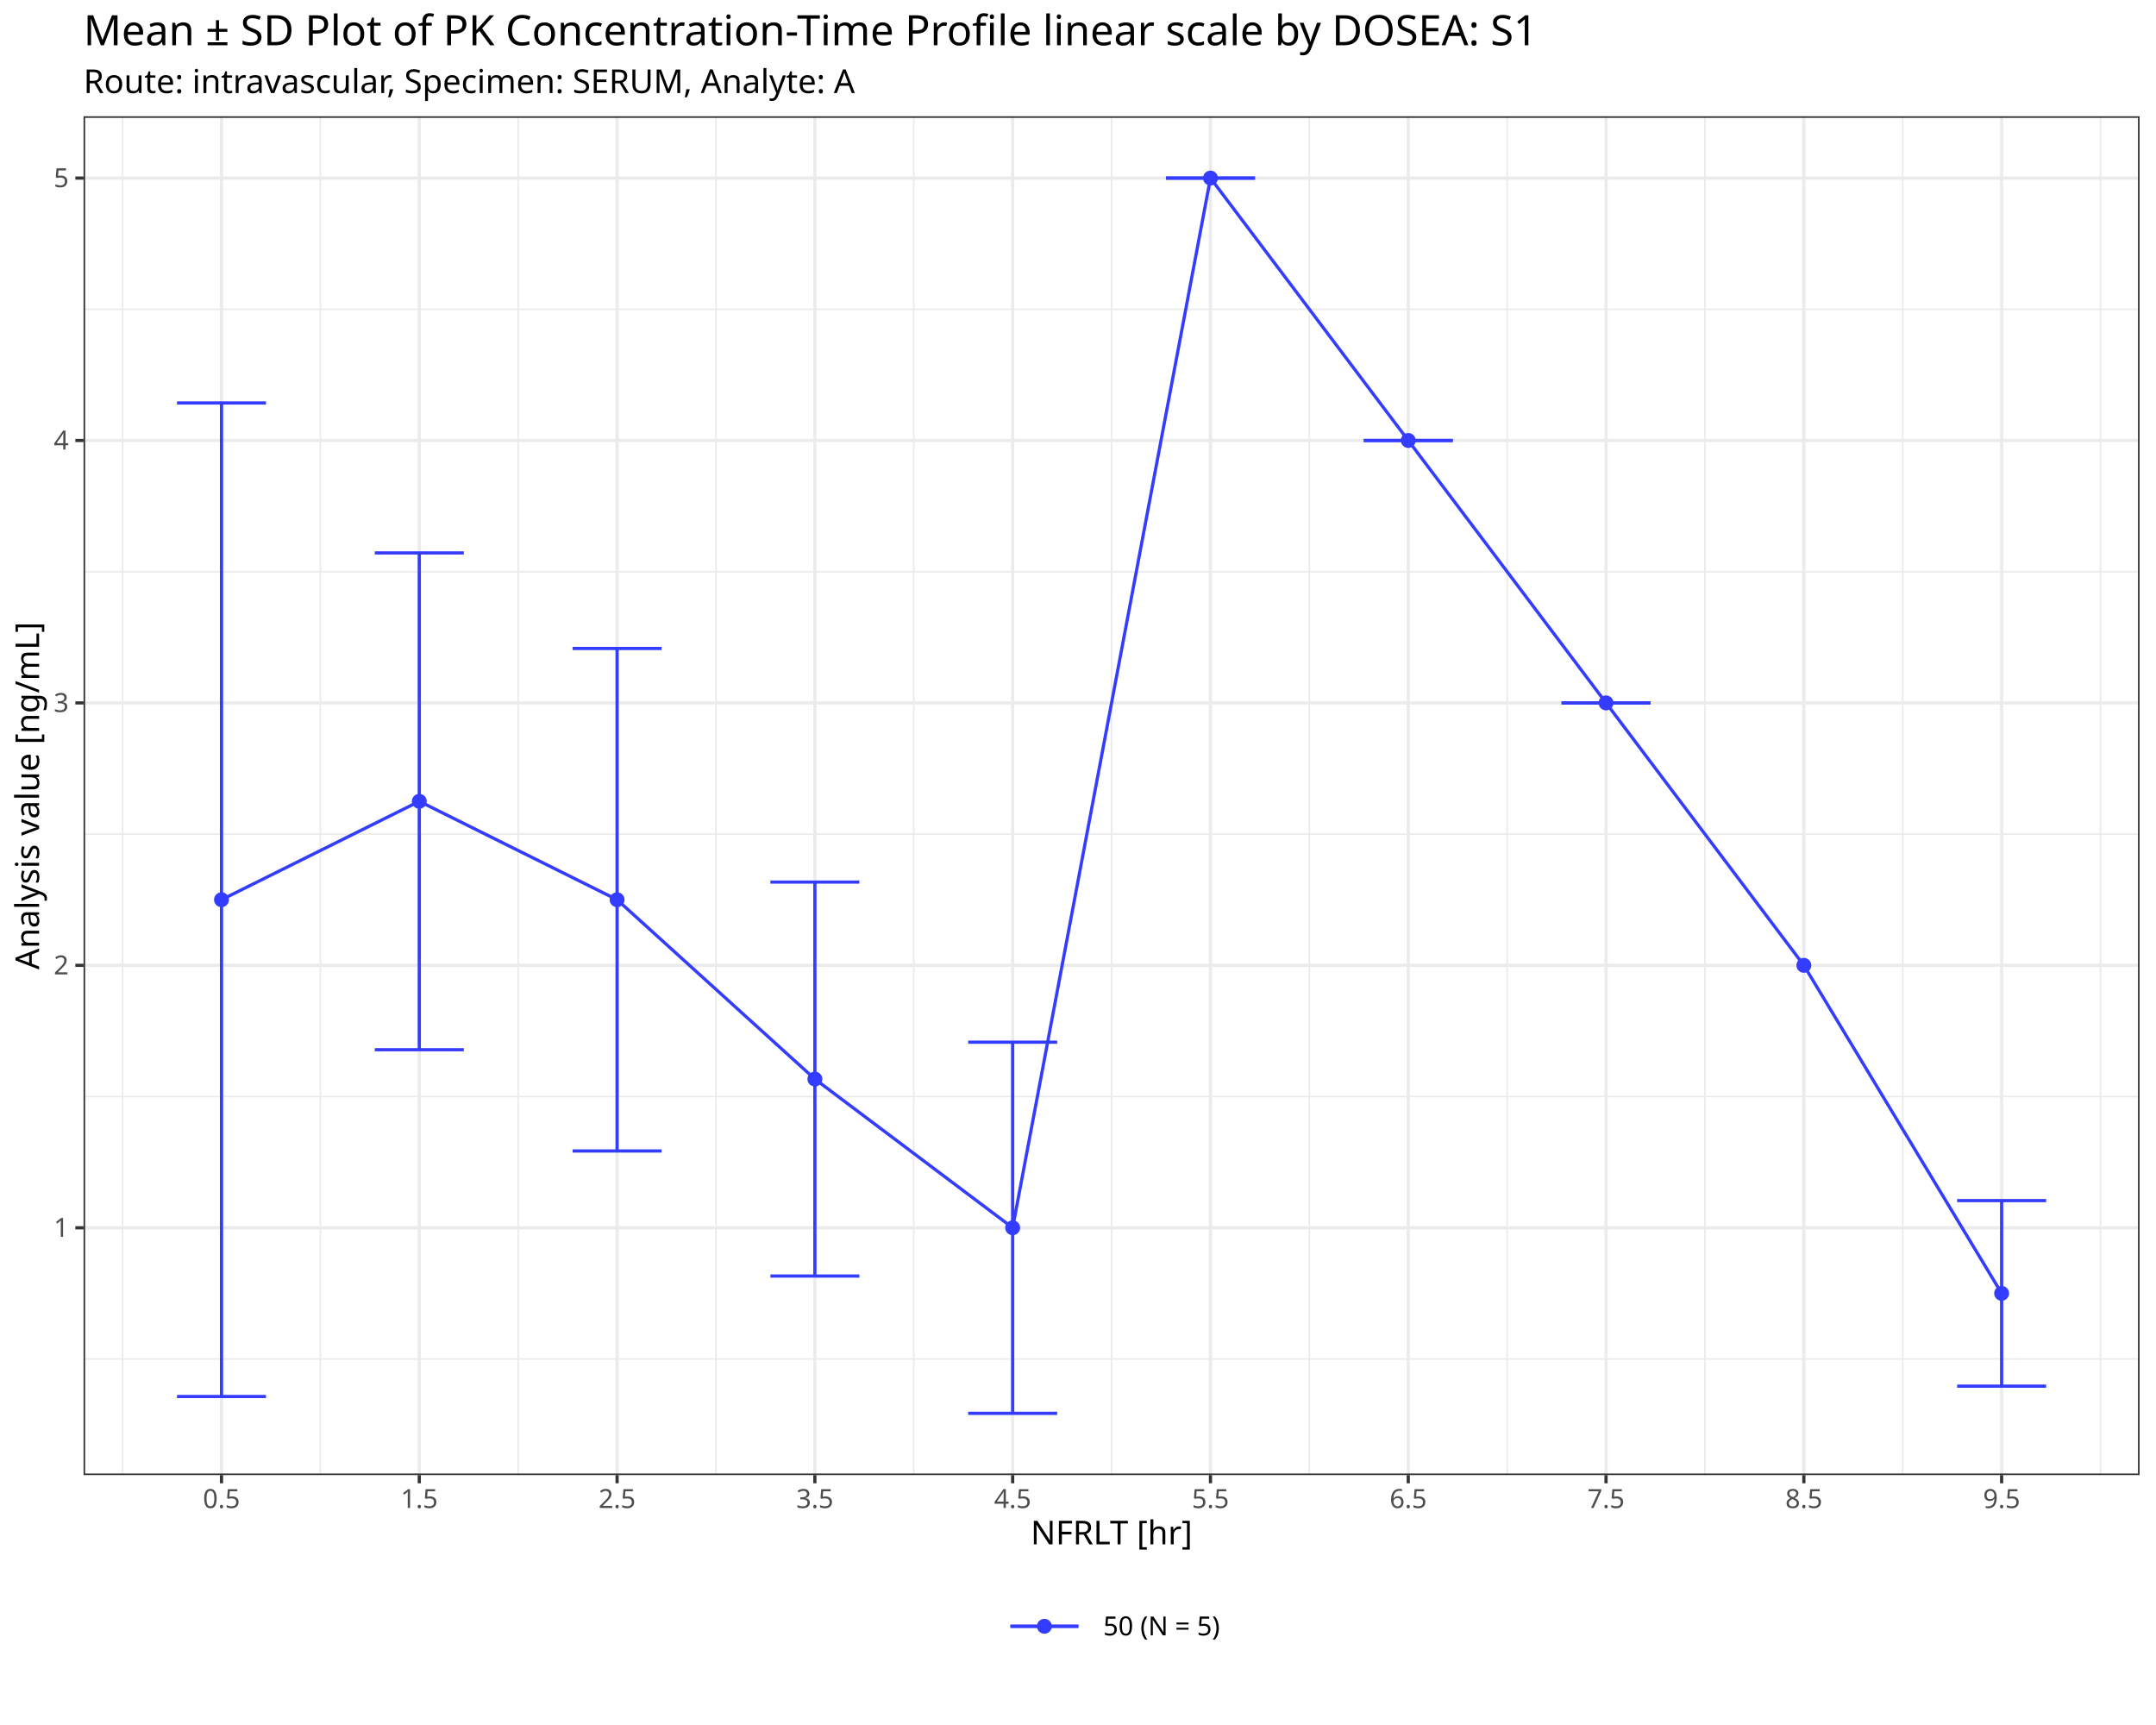
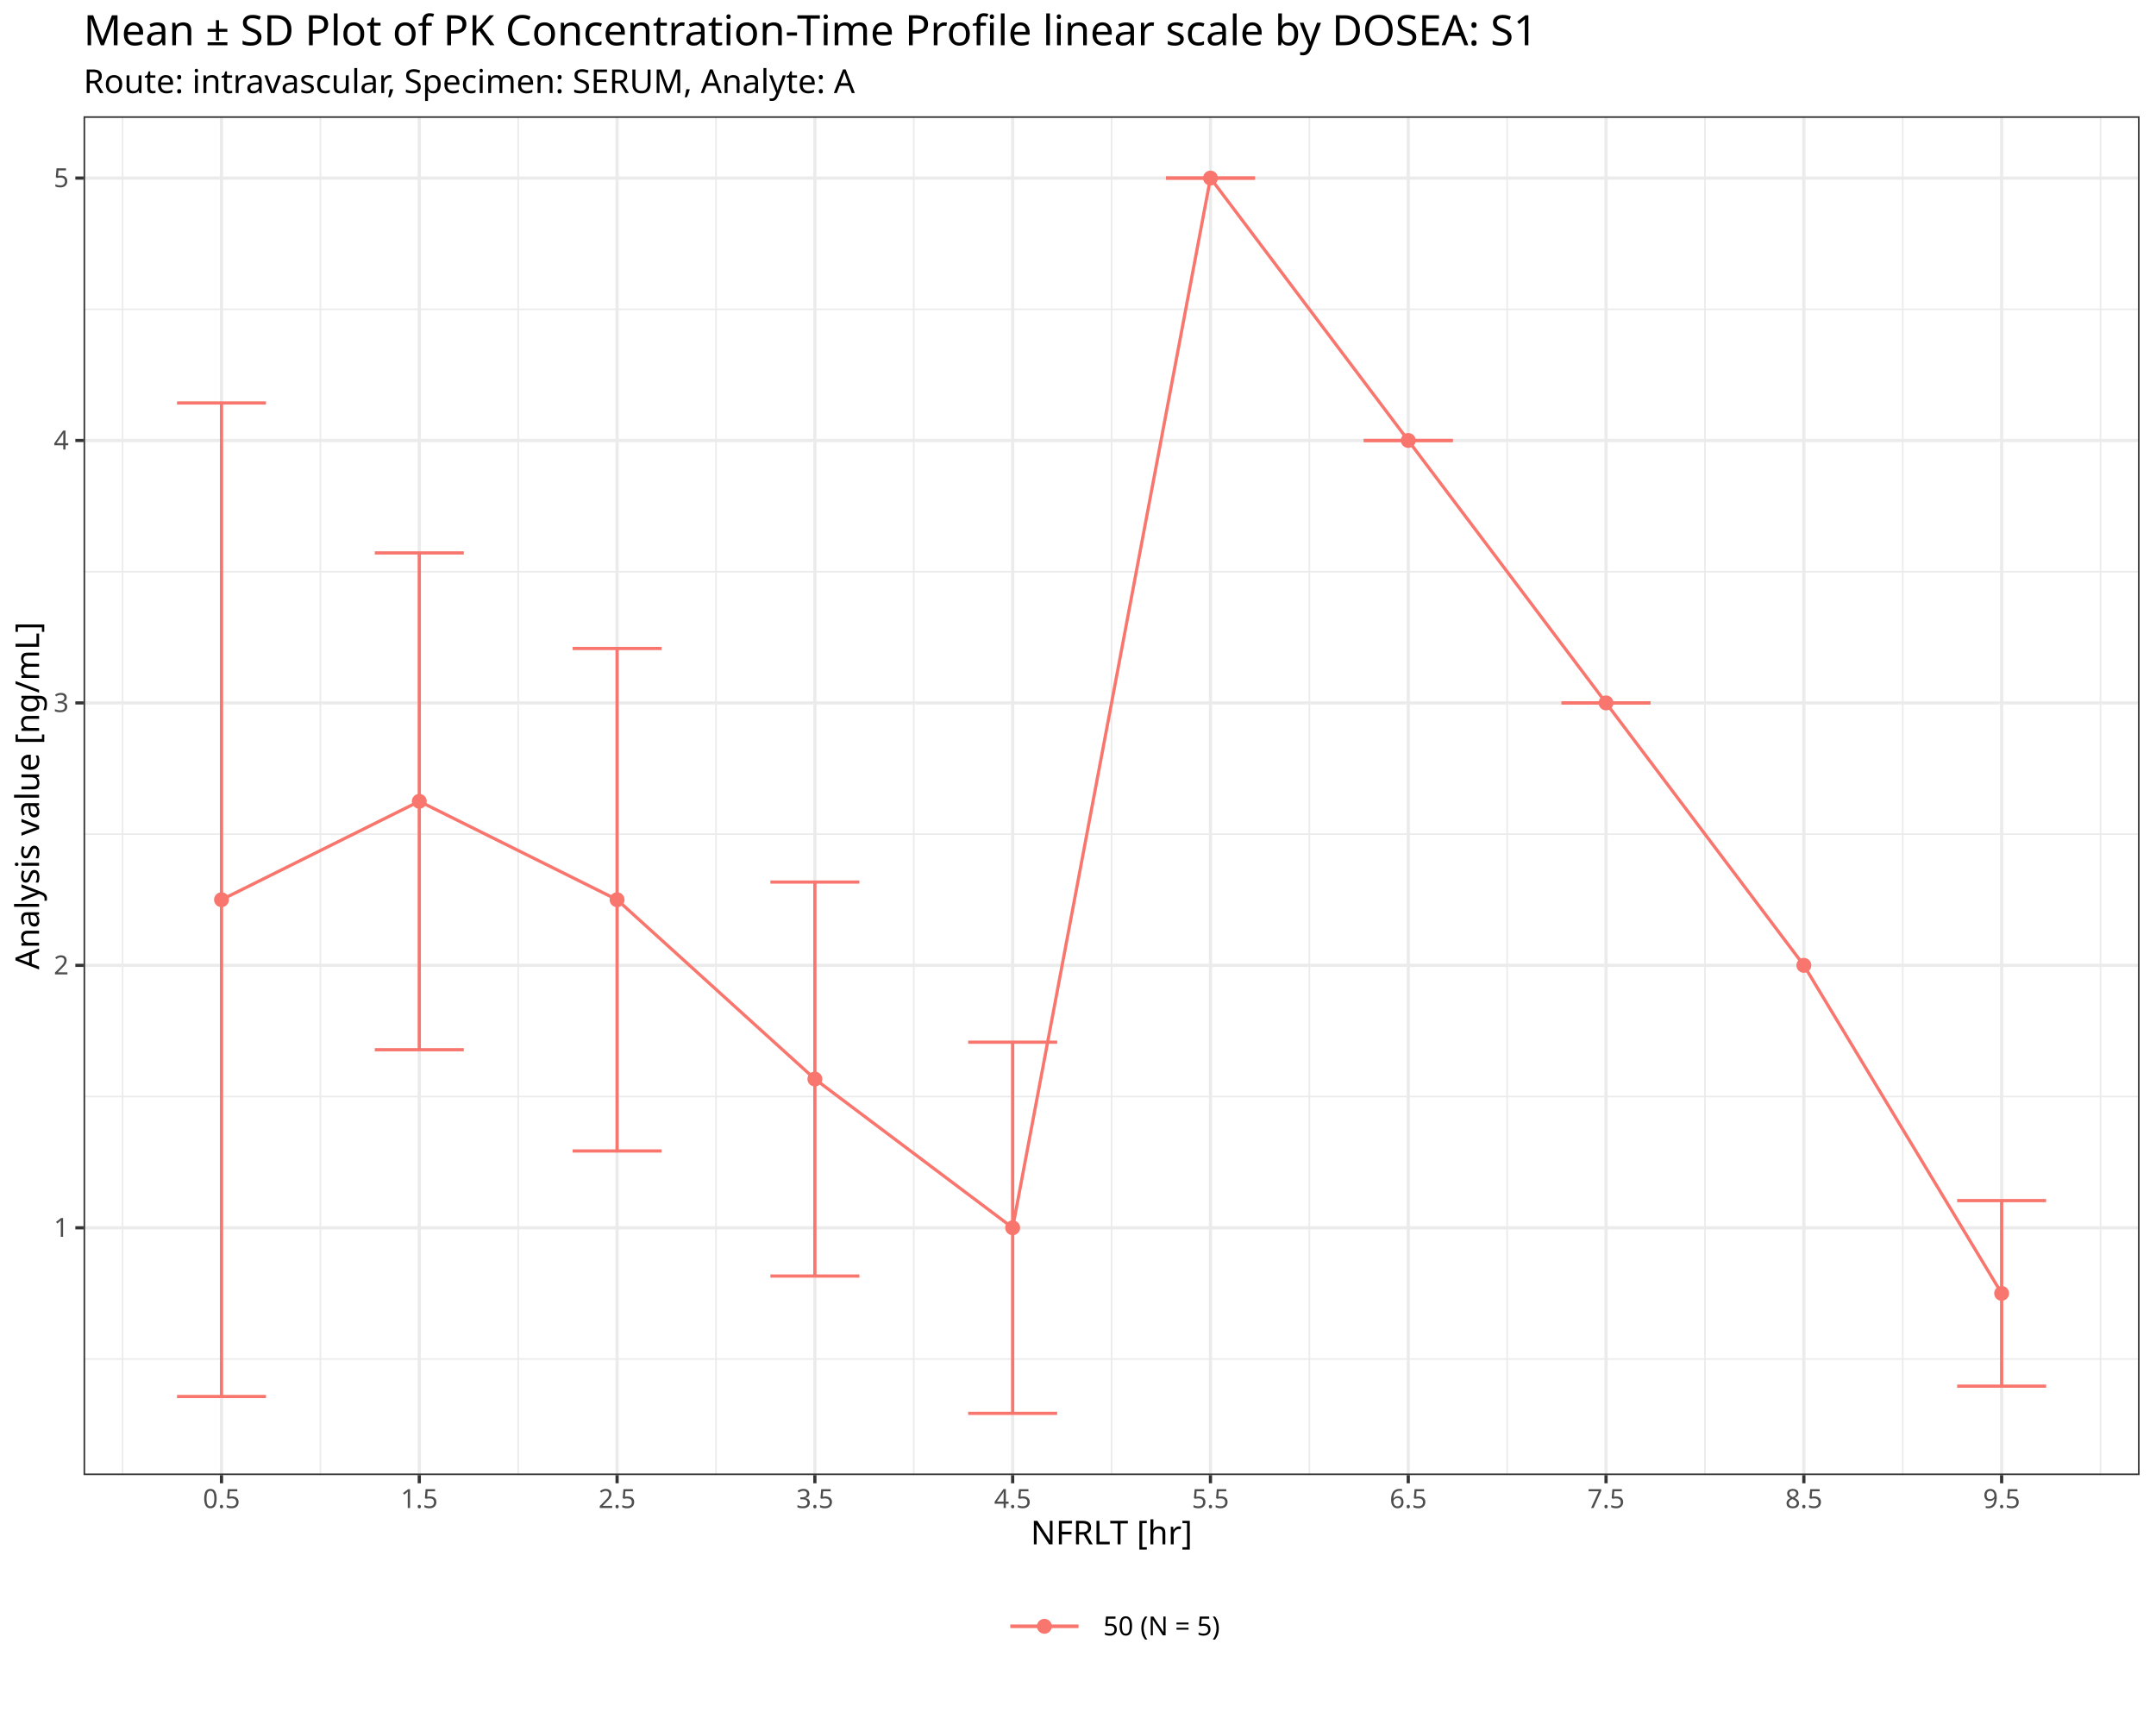
<svg xmlns="http://www.w3.org/2000/svg" class="svglite" data-engine-version="2.0" width="720.00pt" height="576.00pt" viewBox="0 0 720.00 576.00">
  <defs>
    <style type="text/css">
    .svglite line, .svglite polyline, .svglite polygon, .svglite path, .svglite rect, .svglite circle {
      fill: none;
      stroke: #000000;
      stroke-linecap: round;
      stroke-linejoin: round;
      stroke-miterlimit: 10.00;
    }
  </style>
  </defs>
  <rect width="100%" height="100%" style="stroke: none; fill: #FFFFFF;" />
  <defs>
    <clipPath id="cpMC4wMHw3MjAuMDB8MC4wMHw1NzYuMDA=">
      <rect x="0.00" y="0.00" width="720.00" height="576.00" />
    </clipPath>
  </defs>
  <g clip-path="url(#cpMC4wMHw3MjAuMDB8MC4wMHw1NzYuMDA=)">
    <rect x="-0" y="0.00" width="720.00" height="576.00" style="stroke-width: 1.07; stroke: #FFFFFF; fill: #FFFFFF;" />
  </g>
  <defs>
    <clipPath id="cpMjcuOTB8NzE0LjUyfDM4LjgzfDQ5Mi41NQ==">
      <rect x="27.90" y="38.83" width="686.62" height="453.72" />
    </clipPath>
  </defs>
  <g clip-path="url(#cpMjcuOTB8NzE0LjUyfDM4LjgzfDQ5Mi41NQ==)">
    <rect x="27.90" y="38.83" width="686.62" height="453.72" style="stroke-width: 1.07; stroke: none; fill: #FFFFFF;" />
    <polyline points="27.90,453.78 714.52,453.78 " style="stroke-width: 0.53; stroke: #EBEBEB; stroke-linecap: butt;" />
    <polyline points="27.90,366.15 714.52,366.15 " style="stroke-width: 0.53; stroke: #EBEBEB; stroke-linecap: butt;" />
    <polyline points="27.90,278.53 714.52,278.53 " style="stroke-width: 0.53; stroke: #EBEBEB; stroke-linecap: butt;" />
    <polyline points="27.90,190.90 714.52,190.90 " style="stroke-width: 0.53; stroke: #EBEBEB; stroke-linecap: butt;" />
    <polyline points="27.90,103.27 714.52,103.27 " style="stroke-width: 0.53; stroke: #EBEBEB; stroke-linecap: butt;" />
    <polyline points="40.94,492.55 40.94,38.83 " style="stroke-width: 0.53; stroke: #EBEBEB; stroke-linecap: butt;" />
    <polyline points="107.00,492.55 107.00,38.83 " style="stroke-width: 0.53; stroke: #EBEBEB; stroke-linecap: butt;" />
    <polyline points="173.05,492.55 173.05,38.83 " style="stroke-width: 0.53; stroke: #EBEBEB; stroke-linecap: butt;" />
    <polyline points="239.10,492.55 239.10,38.83 " style="stroke-width: 0.53; stroke: #EBEBEB; stroke-linecap: butt;" />
    <polyline points="305.16,492.55 305.16,38.83 " style="stroke-width: 0.53; stroke: #EBEBEB; stroke-linecap: butt;" />
    <polyline points="371.21,492.55 371.21,38.83 " style="stroke-width: 0.53; stroke: #EBEBEB; stroke-linecap: butt;" />
    <polyline points="437.26,492.55 437.26,38.83 " style="stroke-width: 0.53; stroke: #EBEBEB; stroke-linecap: butt;" />
    <polyline points="503.32,492.55 503.32,38.83 " style="stroke-width: 0.53; stroke: #EBEBEB; stroke-linecap: butt;" />
    <polyline points="569.37,492.55 569.37,38.83 " style="stroke-width: 0.53; stroke: #EBEBEB; stroke-linecap: butt;" />
    <polyline points="635.42,492.55 635.42,38.83 " style="stroke-width: 0.53; stroke: #EBEBEB; stroke-linecap: butt;" />
    <polyline points="701.48,492.55 701.48,38.83 " style="stroke-width: 0.53; stroke: #EBEBEB; stroke-linecap: butt;" />
    <polyline points="27.90,409.97 714.52,409.97 " style="stroke-width: 1.07; stroke: #EBEBEB; stroke-linecap: butt;" />
    <polyline points="27.90,322.34 714.52,322.34 " style="stroke-width: 1.07; stroke: #EBEBEB; stroke-linecap: butt;" />
    <polyline points="27.90,234.71 714.52,234.71 " style="stroke-width: 1.07; stroke: #EBEBEB; stroke-linecap: butt;" />
    <polyline points="27.90,147.08 714.52,147.08 " style="stroke-width: 1.07; stroke: #EBEBEB; stroke-linecap: butt;" />
    <polyline points="27.90,59.46 714.52,59.46 " style="stroke-width: 1.07; stroke: #EBEBEB; stroke-linecap: butt;" />
    <polyline points="73.97,492.55 73.97,38.83 " style="stroke-width: 1.07; stroke: #EBEBEB; stroke-linecap: butt;" />
    <polyline points="140.02,492.55 140.02,38.83 " style="stroke-width: 1.07; stroke: #EBEBEB; stroke-linecap: butt;" />
    <polyline points="206.08,492.55 206.08,38.83 " style="stroke-width: 1.07; stroke: #EBEBEB; stroke-linecap: butt;" />
    <polyline points="272.13,492.55 272.13,38.83 " style="stroke-width: 1.07; stroke: #EBEBEB; stroke-linecap: butt;" />
    <polyline points="338.18,492.55 338.18,38.83 " style="stroke-width: 1.07; stroke: #EBEBEB; stroke-linecap: butt;" />
    <polyline points="404.24,492.55 404.24,38.83 " style="stroke-width: 1.07; stroke: #EBEBEB; stroke-linecap: butt;" />
    <polyline points="470.29,492.55 470.29,38.83 " style="stroke-width: 1.07; stroke: #EBEBEB; stroke-linecap: butt;" />
    <polyline points="536.34,492.55 536.34,38.83 " style="stroke-width: 1.07; stroke: #EBEBEB; stroke-linecap: butt;" />
    <polyline points="602.40,492.55 602.40,38.83 " style="stroke-width: 1.07; stroke: #EBEBEB; stroke-linecap: butt;" />
    <polyline points="668.45,492.55 668.45,38.83 " style="stroke-width: 1.07; stroke: #EBEBEB; stroke-linecap: butt;" />
-     <circle cx="73.97" cy="300.43" r="2.49" style="stroke-width: 0.71; stroke: none; fill: #343CFF;" />
-     <circle cx="140.02" cy="267.57" r="2.49" style="stroke-width: 0.71; stroke: none; fill: #343CFF;" />
-     <circle cx="206.08" cy="300.43" r="2.49" style="stroke-width: 0.71; stroke: none; fill: #343CFF;" />
-     <circle cx="272.13" cy="360.31" r="2.49" style="stroke-width: 0.71; stroke: none; fill: #343CFF;" />
-     <circle cx="338.18" cy="409.97" r="2.49" style="stroke-width: 0.71; stroke: none; fill: #343CFF;" />
-     <circle cx="404.24" cy="59.46" r="2.49" style="stroke-width: 0.71; stroke: none; fill: #343CFF;" />
-     <circle cx="470.29" cy="147.08" r="2.49" style="stroke-width: 0.71; stroke: none; fill: #343CFF;" />
-     <circle cx="536.34" cy="234.71" r="2.49" style="stroke-width: 0.71; stroke: none; fill: #343CFF;" />
-     <circle cx="602.40" cy="322.34" r="2.49" style="stroke-width: 0.71; stroke: none; fill: #343CFF;" />
-     <circle cx="668.45" cy="431.87" r="2.49" style="stroke-width: 0.71; stroke: none; fill: #343CFF;" />
-     <polyline points="73.97,300.43 140.02,267.57 206.08,300.43 272.13,360.31 338.18,409.97 404.24,59.46 470.29,147.08 536.34,234.71 602.40,322.34 668.45,431.87 " style="stroke-width: 1.07; stroke: #343CFF; stroke-linecap: butt;" />
-     <polyline points="59.11,134.56 88.83,134.56 " style="stroke-width: 1.07; stroke: #343CFF; stroke-linecap: butt;" />
-     <polyline points="73.97,134.56 73.97,466.31 " style="stroke-width: 1.07; stroke: #343CFF; stroke-linecap: butt;" />
-     <polyline points="59.11,466.31 88.83,466.31 " style="stroke-width: 1.07; stroke: #343CFF; stroke-linecap: butt;" />
-     <polyline points="125.16,184.63 154.89,184.63 " style="stroke-width: 1.07; stroke: #343CFF; stroke-linecap: butt;" />
-     <polyline points="140.02,184.63 140.02,350.51 " style="stroke-width: 1.07; stroke: #343CFF; stroke-linecap: butt;" />
-     <polyline points="125.16,350.51 154.89,350.51 " style="stroke-width: 1.07; stroke: #343CFF; stroke-linecap: butt;" />
-     <polyline points="191.22,216.54 220.94,216.54 " style="stroke-width: 1.07; stroke: #343CFF; stroke-linecap: butt;" />
-     <polyline points="206.08,216.54 206.08,384.33 " style="stroke-width: 1.07; stroke: #343CFF; stroke-linecap: butt;" />
-     <polyline points="191.22,384.33 220.94,384.33 " style="stroke-width: 1.07; stroke: #343CFF; stroke-linecap: butt;" />
-     <polyline points="257.27,294.54 286.99,294.54 " style="stroke-width: 1.07; stroke: #343CFF; stroke-linecap: butt;" />
-     <polyline points="272.13,294.54 272.13,426.08 " style="stroke-width: 1.07; stroke: #343CFF; stroke-linecap: butt;" />
-     <polyline points="257.27,426.08 286.99,426.08 " style="stroke-width: 1.07; stroke: #343CFF; stroke-linecap: butt;" />
-     <polyline points="323.32,348.00 353.05,348.00 " style="stroke-width: 1.07; stroke: #343CFF; stroke-linecap: butt;" />
-     <polyline points="338.18,348.00 338.18,471.93 " style="stroke-width: 1.07; stroke: #343CFF; stroke-linecap: butt;" />
-     <polyline points="323.32,471.93 353.05,471.93 " style="stroke-width: 1.07; stroke: #343CFF; stroke-linecap: butt;" />
-     <polyline points="389.37,59.46 419.10,59.46 " style="stroke-width: 1.07; stroke: #343CFF; stroke-linecap: butt;" />
-     <polyline points="404.24,59.46 404.24,59.46 " style="stroke-width: 1.07; stroke: #343CFF; stroke-linecap: butt;" />
-     <polyline points="389.37,59.46 419.10,59.46 " style="stroke-width: 1.07; stroke: #343CFF; stroke-linecap: butt;" />
-     <polyline points="455.43,147.08 485.15,147.08 " style="stroke-width: 1.07; stroke: #343CFF; stroke-linecap: butt;" />
-     <polyline points="470.29,147.08 470.29,147.08 " style="stroke-width: 1.07; stroke: #343CFF; stroke-linecap: butt;" />
-     <polyline points="455.43,147.08 485.15,147.08 " style="stroke-width: 1.07; stroke: #343CFF; stroke-linecap: butt;" />
-     <polyline points="521.48,234.71 551.20,234.71 " style="stroke-width: 1.07; stroke: #343CFF; stroke-linecap: butt;" />
-     <polyline points="536.34,234.71 536.34,234.71 " style="stroke-width: 1.07; stroke: #343CFF; stroke-linecap: butt;" />
-     <polyline points="521.48,234.71 551.20,234.71 " style="stroke-width: 1.07; stroke: #343CFF; stroke-linecap: butt;" />
-     <polyline points="653.59,400.89 683.31,400.89 " style="stroke-width: 1.07; stroke: #343CFF; stroke-linecap: butt;" />
-     <polyline points="668.45,400.89 668.45,462.85 " style="stroke-width: 1.07; stroke: #343CFF; stroke-linecap: butt;" />
-     <polyline points="653.59,462.85 683.31,462.85 " style="stroke-width: 1.07; stroke: #343CFF; stroke-linecap: butt;" />
+     <circle cx="73.97" cy="300.43" r="2.49" style="stroke-width: 0.71; stroke: none; fill: #F8766D;" />
+     <circle cx="140.02" cy="267.57" r="2.49" style="stroke-width: 0.71; stroke: none; fill: #F8766D;" />
+     <circle cx="206.08" cy="300.43" r="2.49" style="stroke-width: 0.71; stroke: none; fill: #F8766D;" />
+     <circle cx="272.13" cy="360.31" r="2.49" style="stroke-width: 0.71; stroke: none; fill: #F8766D;" />
+     <circle cx="338.18" cy="409.97" r="2.49" style="stroke-width: 0.71; stroke: none; fill: #F8766D;" />
+     <circle cx="404.24" cy="59.46" r="2.49" style="stroke-width: 0.71; stroke: none; fill: #F8766D;" />
+     <circle cx="470.29" cy="147.08" r="2.49" style="stroke-width: 0.71; stroke: none; fill: #F8766D;" />
+     <circle cx="536.34" cy="234.71" r="2.49" style="stroke-width: 0.71; stroke: none; fill: #F8766D;" />
+     <circle cx="602.40" cy="322.34" r="2.49" style="stroke-width: 0.71; stroke: none; fill: #F8766D;" />
+     <circle cx="668.45" cy="431.87" r="2.49" style="stroke-width: 0.71; stroke: none; fill: #F8766D;" />
+     <polyline points="73.97,300.43 140.02,267.57 206.08,300.43 272.13,360.31 338.18,409.97 404.24,59.46 470.29,147.08 536.34,234.71 602.40,322.34 668.45,431.87 " style="stroke-width: 1.07; stroke: #F8766D; stroke-linecap: butt;" />
+     <polyline points="59.11,134.56 88.83,134.56 " style="stroke-width: 1.07; stroke: #F8766D; stroke-linecap: butt;" />
+     <polyline points="73.97,134.56 73.97,466.31 " style="stroke-width: 1.07; stroke: #F8766D; stroke-linecap: butt;" />
+     <polyline points="59.11,466.31 88.83,466.31 " style="stroke-width: 1.07; stroke: #F8766D; stroke-linecap: butt;" />
+     <polyline points="125.16,184.63 154.89,184.63 " style="stroke-width: 1.07; stroke: #F8766D; stroke-linecap: butt;" />
+     <polyline points="140.02,184.63 140.02,350.51 " style="stroke-width: 1.07; stroke: #F8766D; stroke-linecap: butt;" />
+     <polyline points="125.16,350.51 154.89,350.51 " style="stroke-width: 1.07; stroke: #F8766D; stroke-linecap: butt;" />
+     <polyline points="191.22,216.54 220.94,216.54 " style="stroke-width: 1.07; stroke: #F8766D; stroke-linecap: butt;" />
+     <polyline points="206.08,216.54 206.08,384.33 " style="stroke-width: 1.07; stroke: #F8766D; stroke-linecap: butt;" />
+     <polyline points="191.22,384.33 220.94,384.33 " style="stroke-width: 1.07; stroke: #F8766D; stroke-linecap: butt;" />
+     <polyline points="257.27,294.54 286.99,294.54 " style="stroke-width: 1.07; stroke: #F8766D; stroke-linecap: butt;" />
+     <polyline points="272.13,294.54 272.13,426.08 " style="stroke-width: 1.07; stroke: #F8766D; stroke-linecap: butt;" />
+     <polyline points="257.27,426.08 286.99,426.08 " style="stroke-width: 1.07; stroke: #F8766D; stroke-linecap: butt;" />
+     <polyline points="323.32,348.00 353.05,348.00 " style="stroke-width: 1.07; stroke: #F8766D; stroke-linecap: butt;" />
+     <polyline points="338.18,348.00 338.18,471.93 " style="stroke-width: 1.07; stroke: #F8766D; stroke-linecap: butt;" />
+     <polyline points="323.32,471.93 353.05,471.93 " style="stroke-width: 1.07; stroke: #F8766D; stroke-linecap: butt;" />
+     <polyline points="389.37,59.46 419.10,59.46 " style="stroke-width: 1.07; stroke: #F8766D; stroke-linecap: butt;" />
+     <polyline points="404.24,59.46 404.24,59.46 " style="stroke-width: 1.07; stroke: #F8766D; stroke-linecap: butt;" />
+     <polyline points="389.37,59.46 419.10,59.46 " style="stroke-width: 1.07; stroke: #F8766D; stroke-linecap: butt;" />
+     <polyline points="455.43,147.08 485.15,147.08 " style="stroke-width: 1.07; stroke: #F8766D; stroke-linecap: butt;" />
+     <polyline points="470.29,147.08 470.29,147.08 " style="stroke-width: 1.07; stroke: #F8766D; stroke-linecap: butt;" />
+     <polyline points="455.43,147.08 485.15,147.08 " style="stroke-width: 1.07; stroke: #F8766D; stroke-linecap: butt;" />
+     <polyline points="521.48,234.71 551.20,234.71 " style="stroke-width: 1.07; stroke: #F8766D; stroke-linecap: butt;" />
+     <polyline points="536.34,234.71 536.34,234.71 " style="stroke-width: 1.07; stroke: #F8766D; stroke-linecap: butt;" />
+     <polyline points="521.48,234.71 551.20,234.71 " style="stroke-width: 1.07; stroke: #F8766D; stroke-linecap: butt;" />
+     <polyline points="653.59,400.89 683.31,400.89 " style="stroke-width: 1.07; stroke: #F8766D; stroke-linecap: butt;" />
+     <polyline points="668.45,400.89 668.45,462.85 " style="stroke-width: 1.07; stroke: #F8766D; stroke-linecap: butt;" />
+     <polyline points="653.59,462.85 683.31,462.85 " style="stroke-width: 1.07; stroke: #F8766D; stroke-linecap: butt;" />
    <rect x="27.90" y="38.83" width="686.62" height="453.72" style="stroke-width: 1.07; stroke: #333333;" />
  </g>
  <g clip-path="url(#cpMC4wMHw3MjAuMDB8MC4wMHw1NzYuMDA=)">
    <text x="22.97" y="412.99" text-anchor="end" style="font-size: 8.80px; fill: #4D4D4D; font-family: sans;" textLength="4.89px" lengthAdjust="spacingAndGlyphs">1</text>
    <text x="22.97" y="325.37" text-anchor="end" style="font-size: 8.80px; fill: #4D4D4D; font-family: sans;" textLength="4.89px" lengthAdjust="spacingAndGlyphs">2</text>
    <text x="22.97" y="237.74" text-anchor="end" style="font-size: 8.80px; fill: #4D4D4D; font-family: sans;" textLength="4.89px" lengthAdjust="spacingAndGlyphs">3</text>
    <text x="22.97" y="150.11" text-anchor="end" style="font-size: 8.80px; fill: #4D4D4D; font-family: sans;" textLength="4.89px" lengthAdjust="spacingAndGlyphs">4</text>
    <text x="22.97" y="62.49" text-anchor="end" style="font-size: 8.80px; fill: #4D4D4D; font-family: sans;" textLength="4.89px" lengthAdjust="spacingAndGlyphs">5</text>
    <polyline points="25.16,409.97 27.90,409.97 " style="stroke-width: 1.07; stroke: #333333; stroke-linecap: butt;" />
    <polyline points="25.16,322.34 27.90,322.34 " style="stroke-width: 1.07; stroke: #333333; stroke-linecap: butt;" />
    <polyline points="25.16,234.71 27.90,234.71 " style="stroke-width: 1.07; stroke: #333333; stroke-linecap: butt;" />
    <polyline points="25.16,147.08 27.90,147.08 " style="stroke-width: 1.07; stroke: #333333; stroke-linecap: butt;" />
    <polyline points="25.16,59.46 27.90,59.46 " style="stroke-width: 1.07; stroke: #333333; stroke-linecap: butt;" />
    <polyline points="73.97,495.29 73.97,492.55 " style="stroke-width: 1.07; stroke: #333333; stroke-linecap: butt;" />
    <polyline points="140.02,495.29 140.02,492.55 " style="stroke-width: 1.07; stroke: #333333; stroke-linecap: butt;" />
    <polyline points="206.08,495.29 206.08,492.55 " style="stroke-width: 1.07; stroke: #333333; stroke-linecap: butt;" />
    <polyline points="272.13,495.29 272.13,492.55 " style="stroke-width: 1.07; stroke: #333333; stroke-linecap: butt;" />
    <polyline points="338.18,495.29 338.18,492.55 " style="stroke-width: 1.07; stroke: #333333; stroke-linecap: butt;" />
    <polyline points="404.24,495.29 404.24,492.55 " style="stroke-width: 1.07; stroke: #333333; stroke-linecap: butt;" />
    <polyline points="470.29,495.29 470.29,492.55 " style="stroke-width: 1.07; stroke: #333333; stroke-linecap: butt;" />
    <polyline points="536.34,495.29 536.34,492.55 " style="stroke-width: 1.07; stroke: #333333; stroke-linecap: butt;" />
    <polyline points="602.40,495.29 602.40,492.55 " style="stroke-width: 1.07; stroke: #333333; stroke-linecap: butt;" />
    <polyline points="668.45,495.29 668.45,492.55 " style="stroke-width: 1.07; stroke: #333333; stroke-linecap: butt;" />
    <text x="73.97" y="503.54" text-anchor="middle" style="font-size: 8.80px; fill: #4D4D4D; font-family: sans;" textLength="12.23px" lengthAdjust="spacingAndGlyphs">0.5</text>
    <text x="140.02" y="503.54" text-anchor="middle" style="font-size: 8.80px; fill: #4D4D4D; font-family: sans;" textLength="12.23px" lengthAdjust="spacingAndGlyphs">1.5</text>
    <text x="206.08" y="503.54" text-anchor="middle" style="font-size: 8.80px; fill: #4D4D4D; font-family: sans;" textLength="12.23px" lengthAdjust="spacingAndGlyphs">2.5</text>
    <text x="272.13" y="503.54" text-anchor="middle" style="font-size: 8.80px; fill: #4D4D4D; font-family: sans;" textLength="12.23px" lengthAdjust="spacingAndGlyphs">3.5</text>
    <text x="338.18" y="503.54" text-anchor="middle" style="font-size: 8.80px; fill: #4D4D4D; font-family: sans;" textLength="12.23px" lengthAdjust="spacingAndGlyphs">4.5</text>
    <text x="404.24" y="503.54" text-anchor="middle" style="font-size: 8.80px; fill: #4D4D4D; font-family: sans;" textLength="12.23px" lengthAdjust="spacingAndGlyphs">5.5</text>
    <text x="470.29" y="503.54" text-anchor="middle" style="font-size: 8.80px; fill: #4D4D4D; font-family: sans;" textLength="12.23px" lengthAdjust="spacingAndGlyphs">6.5</text>
    <text x="536.34" y="503.54" text-anchor="middle" style="font-size: 8.80px; fill: #4D4D4D; font-family: sans;" textLength="12.23px" lengthAdjust="spacingAndGlyphs">7.5</text>
    <text x="602.40" y="503.54" text-anchor="middle" style="font-size: 8.80px; fill: #4D4D4D; font-family: sans;" textLength="12.23px" lengthAdjust="spacingAndGlyphs">8.5</text>
    <text x="668.45" y="503.54" text-anchor="middle" style="font-size: 8.80px; fill: #4D4D4D; font-family: sans;" textLength="12.23px" lengthAdjust="spacingAndGlyphs">9.5</text>
    <text x="371.21" y="515.68" text-anchor="middle" style="font-size: 11.00px; font-family: sans;" textLength="54.40px" lengthAdjust="spacingAndGlyphs">NFRLT [hr]</text>
    <text transform="translate(13.05,265.69) rotate(-90)" text-anchor="middle" style="font-size: 11.00px; font-family: sans;" textLength="110.07px" lengthAdjust="spacingAndGlyphs">Analysis value [ng/mL]</text>
    <rect x="329.13" y="528.92" width="84.16" height="28.24" style="stroke-width: 1.07; stroke: none; fill: #FFFFFF;" />
    <rect x="334.61" y="534.40" width="28.35" height="17.28" style="stroke-width: 1.07; stroke: none; fill: #FFFFFF;" />
-     <circle cx="348.78" cy="543.04" r="2.49" style="stroke-width: 0.71; stroke: none; fill: #343CFF;" />
-     <line x1="337.44" y1="543.04" x2="360.12" y2="543.04" style="stroke-width: 1.07; stroke: #343CFF; stroke-linecap: butt;" />
-     <line x1="337.44" y1="543.04" x2="360.12" y2="543.04" style="stroke-width: 1.07; stroke: #343CFF; stroke-linecap: butt;" />
+     <circle cx="348.78" cy="543.04" r="2.49" style="stroke-width: 0.71; stroke: none; fill: #F8766D;" />
+     <line x1="337.44" y1="543.04" x2="360.12" y2="543.04" style="stroke-width: 1.07; stroke: #F8766D; stroke-linecap: butt;" />
+     <line x1="337.44" y1="543.04" x2="360.12" y2="543.04" style="stroke-width: 1.07; stroke: #F8766D; stroke-linecap: butt;" />
    <text x="368.43" y="546.07" style="font-size: 8.80px; font-family: sans;" textLength="39.38px" lengthAdjust="spacingAndGlyphs">50 (N = 5)</text>
    <text x="27.90" y="31.07" style="font-size: 11.00px; font-family: sans;" textLength="254.98px" lengthAdjust="spacingAndGlyphs">Route: intravascular, Specimen: SERUM, Analyte: A</text>
    <text x="27.90" y="15.11" style="font-size: 14.00px; font-family: sans;" textLength="477.72px" lengthAdjust="spacingAndGlyphs">Mean ± SD Plot of PK Concentration-Time Profile linear scale by DOSEA: S1</text>
  </g>
</svg>
